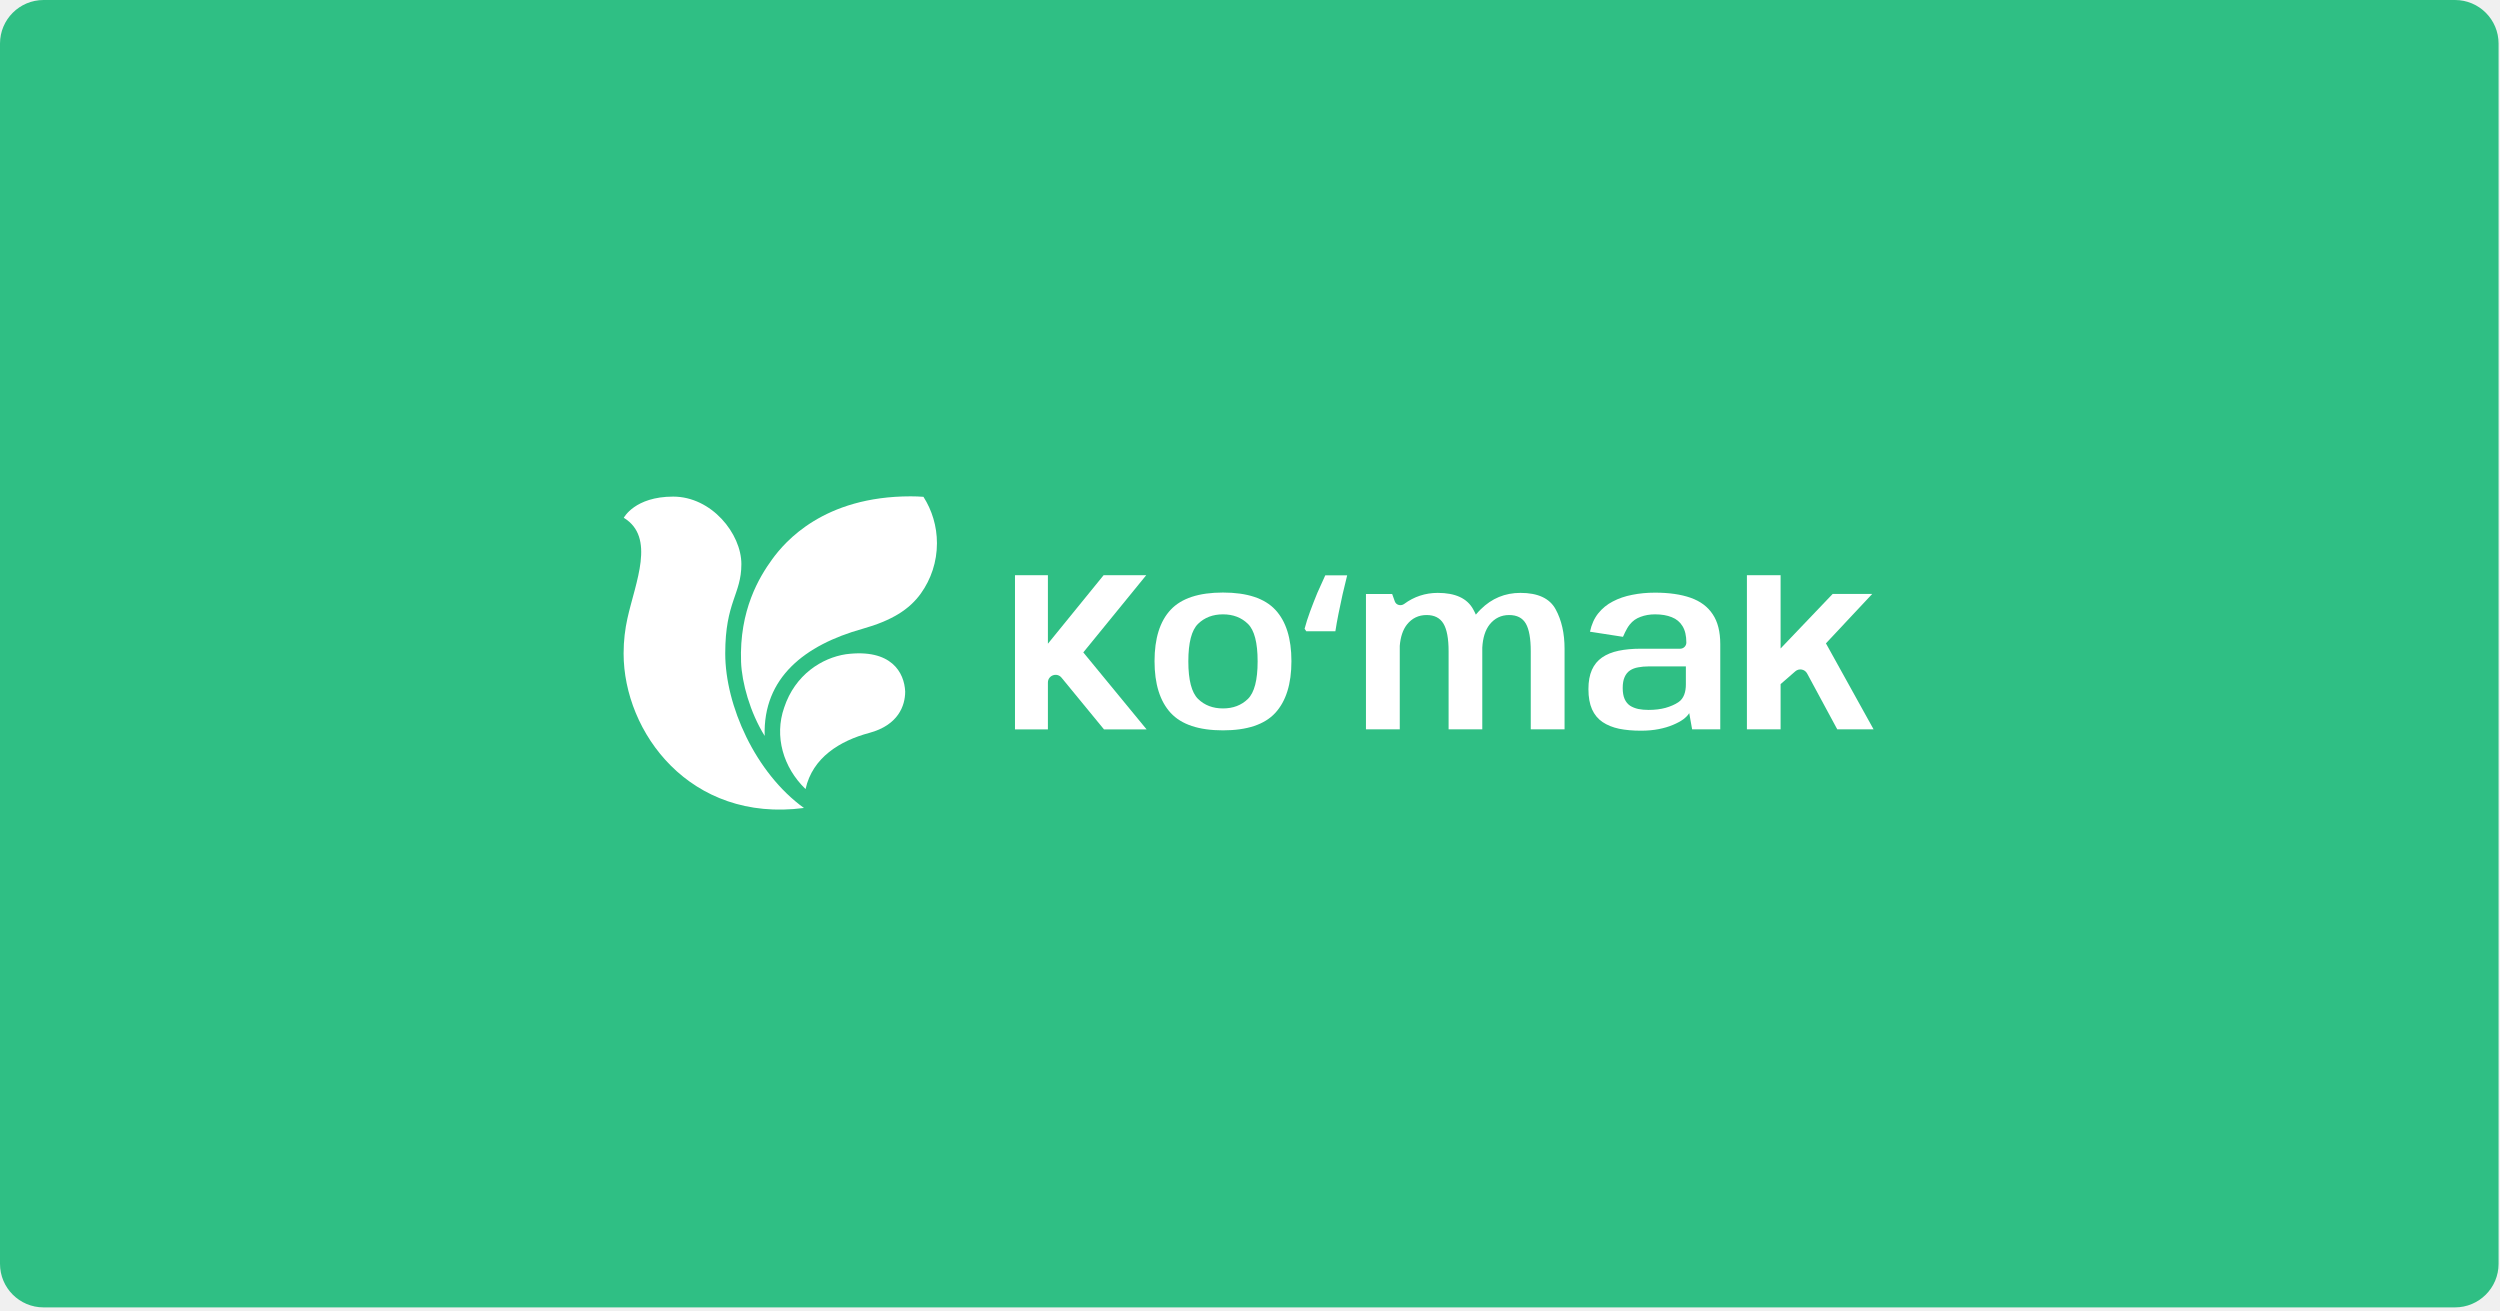
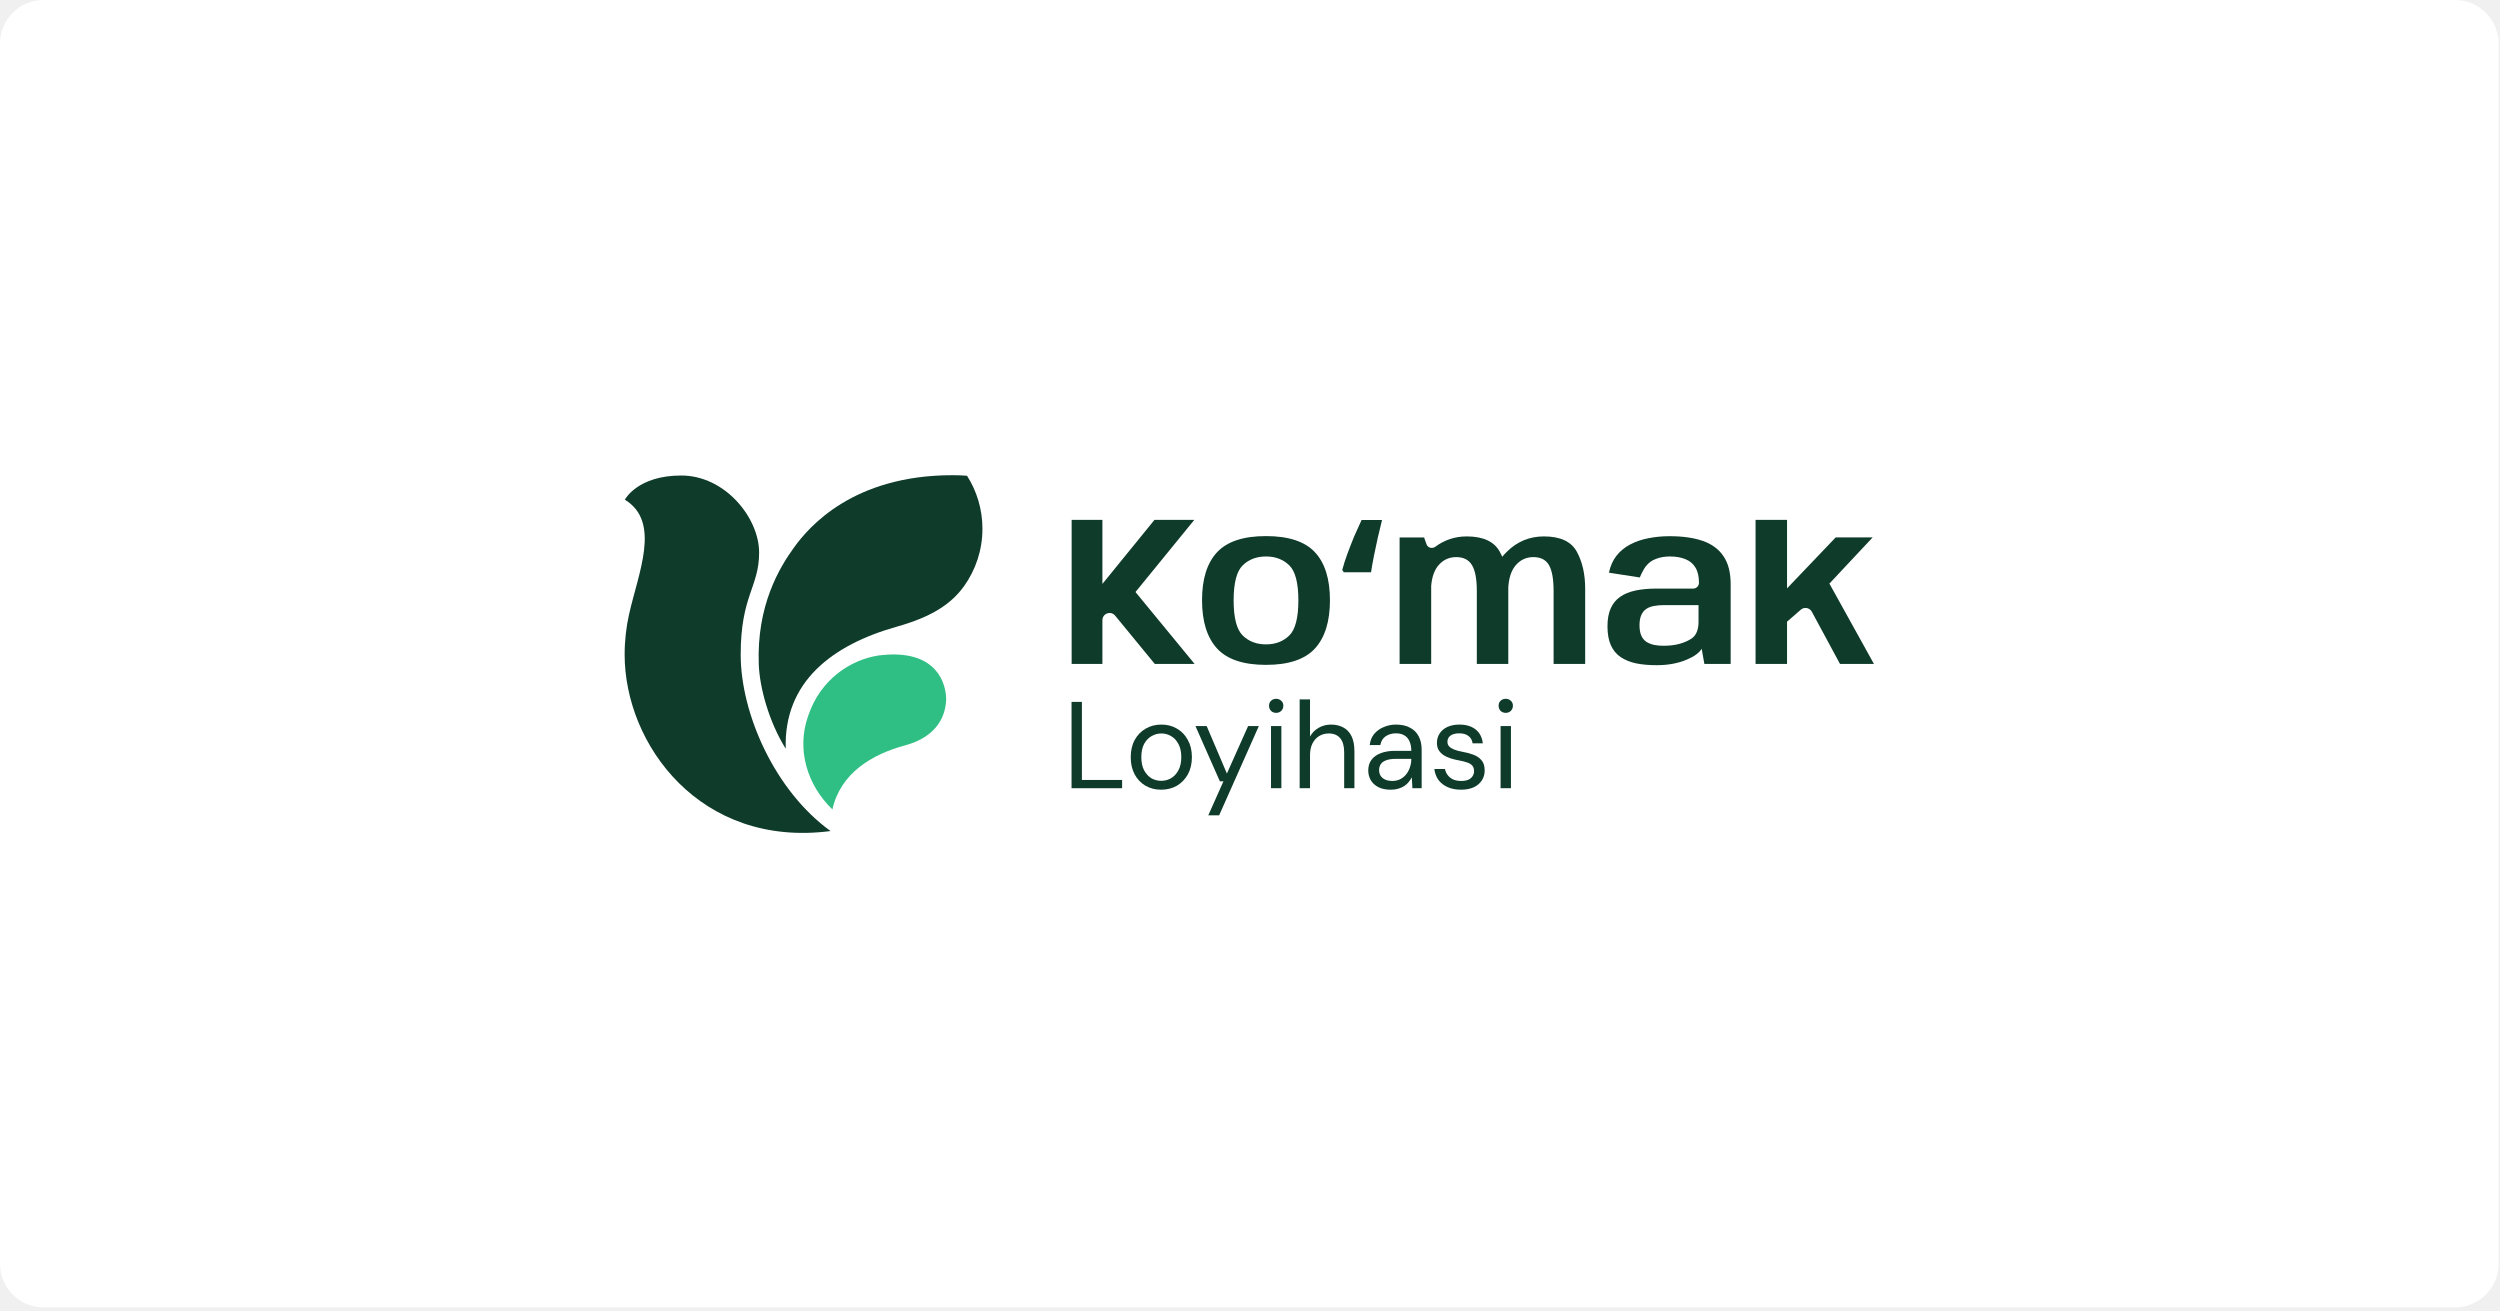
<svg xmlns="http://www.w3.org/2000/svg" width="494" height="259" viewBox="0 0 494 259" fill="none">
-   <rect width="258.341" height="493.718" rx="8.611" transform="matrix(-1.57652e-07 -1 -1 1.21196e-08 493.718 258.341)" fill="#2FBF84" />
-   <path d="M369.958 117.357L360.804 127.127L370.22 144.115H363.041L357.084 133.076C356.623 132.221 355.487 132.014 354.754 132.652L351.846 135.18V144.115H345.19L345.19 113.657H351.846L351.846 128.141L362.138 117.357H369.958Z" fill="white" />
-   <path d="M324.261 144.386C322.644 144.386 321.202 144.258 319.935 144.002C318.667 143.731 317.573 143.288 316.654 142.671C315.751 142.054 315.062 141.22 314.586 140.167C314.111 139.099 313.873 137.768 313.873 136.173C313.873 134.654 314.103 133.383 314.563 132.36C315.022 131.338 315.688 130.525 316.559 129.924C317.447 129.307 318.532 128.863 319.816 128.593C321.099 128.322 322.557 128.186 324.189 128.186H332.003C332.676 128.186 333.222 127.641 333.222 126.968C333.222 125.614 332.968 124.531 332.461 123.719C331.97 122.907 331.265 122.32 330.346 121.959C329.427 121.583 328.325 121.395 327.042 121.395C325.996 121.395 325.037 121.561 324.166 121.892C323.294 122.223 322.66 122.631 322.003 123.452C321.346 124.273 320.703 125.836 320.703 125.836L314.182 124.825C314.483 123.396 315.022 122.193 315.799 121.215C316.591 120.222 317.558 119.432 318.699 118.846C319.839 118.244 321.115 117.808 322.525 117.537C323.936 117.252 325.433 117.109 327.018 117.109C329.807 117.109 332.16 117.447 334.077 118.124C335.995 118.801 337.445 119.884 338.427 121.373C339.426 122.847 339.925 124.817 339.925 127.284V144.115H334.363L333.792 140.911C333.555 141.317 333.166 141.723 332.628 142.129C332.089 142.521 331.407 142.889 330.583 143.235C329.775 143.581 328.84 143.859 327.779 144.07C326.717 144.28 325.544 144.386 324.261 144.386ZM325.758 140.279C326.994 140.279 328.111 140.144 329.11 139.873C330.108 139.588 330.948 139.219 331.629 138.768C332.772 138.028 333.127 136.626 333.127 135.265V131.683H325.758C325.029 131.683 324.348 131.744 323.714 131.864C323.096 131.969 322.557 132.172 322.098 132.473C321.638 132.774 321.281 133.21 321.028 133.782C320.774 134.338 320.648 135.06 320.648 135.948C320.648 136.835 320.774 137.565 321.028 138.136C321.281 138.693 321.638 139.129 322.098 139.445C322.573 139.745 323.12 139.964 323.738 140.099C324.356 140.219 325.029 140.279 325.758 140.279Z" fill="white" />
-   <path d="M269.913 117.379V144.115H276.593V127.63C276.737 125.836 277.213 124.427 278.019 123.403C279.017 122.155 280.309 121.531 281.893 121.531C283.43 121.531 284.54 122.095 285.221 123.223C285.902 124.351 286.243 126.171 286.243 128.683V144.115H292.899V128.186C292.899 128.122 292.898 128.058 292.898 127.994C293.005 126.026 293.489 124.496 294.348 123.403C295.347 122.155 296.63 121.531 298.199 121.531C299.752 121.531 300.853 122.095 301.503 123.223C302.153 124.351 302.478 126.171 302.478 128.683V144.115H309.157V128.186C309.157 125.148 308.571 122.553 307.398 120.402C306.225 118.237 303.904 117.154 300.434 117.154C297.391 117.154 294.776 118.237 292.59 120.402C292.241 120.748 291.92 121.098 291.626 121.452C291.464 121.083 291.286 120.726 291.092 120.38C289.904 118.229 287.574 117.154 284.104 117.154C281.633 117.154 279.394 117.907 277.469 119.335C276.834 119.805 275.882 119.584 275.616 118.84L275.095 117.379H269.913Z" fill="white" />
-   <path d="M257.786 124.243C258.072 123.16 258.436 122.017 258.88 120.813C259.323 119.61 259.799 118.392 260.306 117.158C260.845 115.925 261.368 114.767 261.875 113.684H266.201C265.916 114.857 265.614 116.106 265.298 117.429C265.012 118.723 264.743 120.001 264.489 121.265C264.236 122.528 264.03 123.686 263.871 124.739H258.119L257.786 124.243Z" fill="white" />
-   <path d="M241.661 144.318C236.891 144.318 233.445 143.167 231.321 140.866C229.198 138.55 228.136 135.143 228.136 130.646C228.136 126.148 229.198 122.764 231.321 120.493C233.445 118.222 236.891 117.086 241.661 117.086C246.431 117.086 249.877 118.222 252.001 120.493C254.124 122.764 255.186 126.148 255.186 130.646C255.186 135.143 254.124 138.55 252.001 140.866C249.877 143.167 246.431 144.318 241.661 144.318ZM241.661 139.986C243.658 139.986 245.298 139.362 246.581 138.114C247.865 136.85 248.507 134.376 248.507 130.691C248.507 126.991 247.865 124.516 246.581 123.268C245.298 122.02 243.658 121.395 241.661 121.395C239.664 121.395 238.024 122.02 236.741 123.268C235.457 124.516 234.815 126.991 234.815 130.691C234.815 134.376 235.457 136.85 236.741 138.114C238.024 139.362 239.664 139.986 241.661 139.986Z" fill="white" />
-   <path d="M200.561 144.126V113.657H207.066V127.198L218.077 113.657L226.497 113.657L214.06 128.914L226.566 144.126H218.146L209.756 133.905C208.852 132.804 207.066 133.443 207.066 134.868V144.126H200.561Z" fill="white" />
-   <path fill-rule="evenodd" clip-rule="evenodd" d="M143.307 129.128C143.307 139.379 149.239 152.714 158.86 159.656C136.338 162.609 123.224 144.689 123.224 129.128C123.224 126.586 123.521 124.274 123.973 122.226C125.571 114.994 129.582 106.173 123.26 102.314C123.26 102.314 125.421 98.129 133.015 98.129C140.61 98.129 146.496 105.455 146.496 111.466C146.496 117.478 143.307 118.876 143.307 129.128Z" fill="white" />
-   <path fill-rule="evenodd" clip-rule="evenodd" d="M178.864 136.641C178.864 139.466 177.492 143.29 171.743 144.831C165.995 146.372 160.545 149.676 159.179 155.923C154.746 151.64 152.972 145.487 154.95 139.821C157.105 133.288 162.442 129.996 167.141 129.278C176.159 128.108 178.695 132.922 178.864 136.641Z" fill="white" />
-   <path fill-rule="evenodd" clip-rule="evenodd" d="M185.141 107.341C185.141 103.966 184.163 100.82 182.474 98.17C181.642 98.107 180.802 98.076 179.954 98.076C162.761 98.076 155.127 107.013 152.582 110.516C150.037 114.018 146.056 120.562 146.435 130.81C146.585 134.864 148.202 140.77 151.101 145.416C150.738 133.853 159.108 127.437 170.381 124.271C176.265 122.619 179.732 120.399 181.978 117.248C183.97 114.453 185.141 111.034 185.141 107.341Z" fill="white" />
+   <rect y="258.341" width="258.341" height="493.718" rx="8.611" transform="rotate(-90 0 258.341)" fill="white" />
+   <path d="M370.044 106.185L361.49 115.315L370.288 131.188H363.581L358.014 120.874C357.583 120.074 356.522 119.881 355.836 120.477L353.119 122.84V131.188H346.9L346.9 102.728H353.119L353.119 116.262L362.737 106.185H370.044Z" fill="#0E3B2A" />
+   <path d="M327.343 131.441C325.833 131.441 324.485 131.322 323.301 131.083C322.116 130.83 321.095 130.415 320.236 129.839C319.392 129.263 318.748 128.483 318.304 127.499C317.859 126.501 317.637 125.257 317.637 123.768C317.637 122.348 317.852 121.16 318.281 120.205C318.711 119.249 319.333 118.49 320.147 117.928C320.976 117.352 321.99 116.937 323.19 116.684C324.389 116.431 325.751 116.305 327.277 116.305H334.578C335.207 116.305 335.717 115.795 335.717 115.166C335.717 113.901 335.48 112.889 335.006 112.13C334.547 111.371 333.888 110.823 333.029 110.486C332.17 110.135 331.141 109.959 329.942 109.959C328.965 109.959 328.069 110.114 327.254 110.423C326.44 110.732 325.848 111.114 325.234 111.881C324.62 112.647 324.019 114.108 324.019 114.108L317.926 113.163C318.207 111.828 318.711 110.704 319.436 109.79C320.177 108.863 321.08 108.125 322.146 107.577C323.212 107.014 324.404 106.607 325.722 106.354C327.04 106.087 328.439 105.953 329.92 105.953C332.526 105.953 334.725 106.27 336.516 106.902C338.308 107.535 339.663 108.546 340.581 109.938C341.514 111.315 341.98 113.156 341.98 115.461V131.188H336.783L336.25 128.195C336.028 128.574 335.665 128.954 335.161 129.333C334.658 129.699 334.021 130.043 333.251 130.366C332.496 130.689 331.622 130.949 330.63 131.146C329.638 131.343 328.543 131.441 327.343 131.441ZM328.742 127.604C329.897 127.604 330.941 127.478 331.874 127.225C332.807 126.958 333.592 126.614 334.229 126.192C335.297 125.501 335.628 124.191 335.628 122.919V119.572H328.742C328.061 119.572 327.425 119.628 326.832 119.741C326.255 119.839 325.751 120.029 325.322 120.31C324.893 120.591 324.56 120.999 324.323 121.533C324.086 122.053 323.967 122.728 323.967 123.557C323.967 124.386 324.086 125.068 324.323 125.602C324.56 126.122 324.893 126.529 325.322 126.824C325.766 127.106 326.277 127.309 326.855 127.436C327.432 127.548 328.061 127.604 328.742 127.604Z" fill="#0E3B2A" />
+   <path d="M276.561 106.206V131.188H282.802V115.785C282.937 114.109 283.381 112.792 284.134 111.835C285.067 110.669 286.274 110.085 287.755 110.085C289.191 110.085 290.227 110.612 290.864 111.667C291.501 112.721 291.819 114.421 291.819 116.768V131.188H298.038V116.305C298.038 116.244 298.038 116.185 298.037 116.125C298.138 114.286 298.59 112.856 299.393 111.835C300.326 110.669 301.525 110.085 302.991 110.085C304.442 110.085 305.471 110.612 306.078 111.667C306.686 112.721 306.989 114.421 306.989 116.768V131.188H313.23V116.305C313.23 113.465 312.682 111.041 311.587 109.031C310.491 107.007 308.322 105.995 305.079 105.995C302.236 105.995 299.793 107.007 297.749 109.031C297.423 109.354 297.123 109.681 296.849 110.012C296.698 109.667 296.531 109.333 296.35 109.01C295.24 107 293.063 105.995 289.82 105.995C287.511 105.995 285.42 106.7 283.621 108.034C283.028 108.473 282.138 108.266 281.889 107.571L281.402 106.206H276.561Z" fill="#0E3B2A" />
+   <path d="M265.229 112.62C265.496 111.608 265.836 110.54 266.251 109.415C266.665 108.291 267.11 107.153 267.583 106C268.087 104.848 268.575 103.765 269.049 102.753H273.092C272.825 103.85 272.544 105.016 272.248 106.253C271.981 107.462 271.729 108.656 271.492 109.837C271.255 111.018 271.063 112.1 270.915 113.084H265.54L265.229 112.62Z" fill="#0E3B2A" />
+   <path d="M250.161 131.378C245.704 131.378 242.484 130.303 240.5 128.153C238.516 125.988 237.523 122.805 237.523 118.603C237.523 114.4 238.516 111.238 240.5 109.116C242.484 106.993 245.704 105.932 250.161 105.932C254.618 105.932 257.839 106.993 259.823 109.116C261.807 111.238 262.799 114.4 262.799 118.603C262.799 122.805 261.807 125.988 259.823 128.153C257.839 130.303 254.618 131.378 250.161 131.378ZM250.161 127.33C252.027 127.33 253.559 126.747 254.759 125.581C255.958 124.4 256.558 122.088 256.558 118.645C256.558 115.187 255.958 112.875 254.759 111.709C253.559 110.542 252.027 109.959 250.161 109.959C248.296 109.959 246.763 110.542 245.564 111.709C244.364 112.875 243.765 115.187 243.765 118.645C243.765 122.088 244.364 124.4 245.564 125.581C246.763 126.747 248.296 127.33 250.161 127.33Z" fill="#0E3B2A" />
+   <path d="M211.757 131.198V102.728H217.836V115.381L228.124 102.728L235.992 102.728L224.371 116.984L236.056 131.198H228.189L220.349 121.648C219.504 120.619 217.836 121.217 217.836 122.548V131.198H211.757Z" fill="#0E3B2A" />
+   <path d="M296.515 155.752V143.469H298.562V155.752H296.515ZM297.539 140.861C297.132 140.861 296.791 140.731 296.515 140.472C296.255 140.195 296.125 139.854 296.125 139.448C296.125 139.042 296.255 138.717 296.515 138.473C296.791 138.213 297.132 138.083 297.539 138.083C297.928 138.083 298.262 138.213 298.538 138.473C298.814 138.717 298.952 139.042 298.952 139.448C298.952 139.854 298.814 140.195 298.538 140.472C298.262 140.731 297.928 140.861 297.539 140.861Z" fill="#0E3B2A" />
+   <path d="M288.717 156.045C287.693 156.045 286.8 155.874 286.036 155.533C285.289 155.192 284.687 154.721 284.232 154.119C283.794 153.502 283.526 152.779 283.428 151.95H285.524C285.605 152.373 285.776 152.763 286.036 153.12C286.296 153.478 286.645 153.77 287.084 153.998C287.539 154.209 288.091 154.314 288.741 154.314C289.31 154.314 289.781 154.233 290.155 154.071C290.528 153.892 290.805 153.656 290.983 153.364C291.178 153.071 291.276 152.755 291.276 152.413C291.276 151.91 291.154 151.528 290.91 151.268C290.683 151.008 290.342 150.805 289.887 150.659C289.432 150.496 288.879 150.358 288.229 150.244C287.693 150.147 287.165 150.017 286.645 149.854C286.125 149.692 285.662 149.481 285.256 149.221C284.85 148.945 284.525 148.611 284.281 148.222C284.054 147.832 283.94 147.352 283.94 146.784C283.94 146.085 284.119 145.468 284.476 144.931C284.834 144.379 285.345 143.948 286.012 143.64C286.694 143.331 287.482 143.177 288.376 143.177C289.692 143.177 290.756 143.493 291.568 144.127C292.381 144.761 292.86 145.679 293.006 146.881H290.983C290.902 146.264 290.634 145.784 290.179 145.443C289.74 145.086 289.131 144.907 288.351 144.907C287.588 144.907 287.003 145.061 286.596 145.37C286.207 145.679 286.012 146.085 286.012 146.589C286.012 146.914 286.117 147.206 286.328 147.466C286.556 147.71 286.881 147.921 287.303 148.1C287.742 148.278 288.278 148.425 288.912 148.538C289.724 148.685 290.463 148.88 291.13 149.123C291.796 149.367 292.332 149.733 292.738 150.22C293.161 150.691 293.372 151.365 293.372 152.243C293.372 153.006 293.177 153.673 292.787 154.241C292.413 154.81 291.877 155.257 291.178 155.582C290.48 155.89 289.659 156.045 288.717 156.045Z" fill="#0E3B2A" />
+   <path d="M274.827 156.045C273.836 156.045 273.007 155.874 272.341 155.533C271.675 155.175 271.179 154.712 270.854 154.144C270.529 153.559 270.367 152.925 270.367 152.243C270.367 151.414 270.578 150.716 271 150.147C271.439 149.562 272.048 149.123 272.828 148.831C273.624 148.522 274.559 148.368 275.631 148.368H278.872C278.872 147.604 278.75 146.97 278.507 146.467C278.279 145.947 277.938 145.557 277.483 145.297C277.044 145.037 276.492 144.907 275.826 144.907C275.046 144.907 274.372 145.102 273.803 145.492C273.234 145.882 272.885 146.459 272.755 147.222H270.659C270.757 146.345 271.049 145.614 271.537 145.029C272.04 144.428 272.674 143.973 273.437 143.664C274.201 143.339 274.997 143.177 275.826 143.177C276.963 143.177 277.906 143.388 278.653 143.81C279.417 144.216 279.985 144.793 280.359 145.541C280.733 146.272 280.919 147.141 280.919 148.148V155.752H279.092L278.97 153.583C278.807 153.924 278.596 154.249 278.336 154.558C278.092 154.851 277.8 155.11 277.459 155.338C277.118 155.549 276.728 155.72 276.289 155.85C275.867 155.98 275.379 156.045 274.827 156.045ZM275.143 154.314C275.712 154.314 276.224 154.201 276.679 153.973C277.15 153.729 277.548 153.404 277.873 152.998C278.198 152.576 278.442 152.113 278.604 151.609C278.783 151.105 278.872 150.577 278.872 150.025V149.952H275.802C275.005 149.952 274.364 150.049 273.876 150.244C273.389 150.423 273.039 150.683 272.828 151.024C272.617 151.349 272.511 151.723 272.511 152.145C272.511 152.584 272.609 152.966 272.804 153.291C273.015 153.616 273.316 153.868 273.706 154.046C274.112 154.225 274.591 154.314 275.143 154.314Z" fill="#0E3B2A" />
+   <path d="M256.812 155.752V138.205H258.859V145.541C259.265 144.809 259.834 144.233 260.565 143.81C261.312 143.388 262.124 143.177 263.002 143.177C263.944 143.177 264.765 143.372 265.463 143.762C266.162 144.135 266.698 144.712 267.072 145.492C267.446 146.272 267.632 147.255 267.632 148.441V155.752H265.61V148.66C265.61 147.425 265.35 146.499 264.83 145.882C264.31 145.248 263.554 144.931 262.563 144.931C261.865 144.931 261.231 145.102 260.662 145.443C260.11 145.784 259.671 146.272 259.346 146.905C259.021 147.539 258.859 148.319 258.859 149.245V155.752H256.812Z" fill="#0E3B2A" />
+   <path d="M251.152 155.752V143.469H253.199V155.752H251.152ZM252.175 140.861C251.769 140.861 251.428 140.731 251.152 140.472C250.892 140.195 250.762 139.854 250.762 139.448C250.762 139.042 250.892 138.717 251.152 138.473C251.428 138.213 251.769 138.083 252.175 138.083C252.565 138.083 252.898 138.213 253.174 138.473C253.451 138.717 253.589 139.042 253.589 139.448C253.589 139.854 253.451 140.195 253.174 140.472C252.898 140.731 252.565 140.861 252.175 140.861Z" fill="#0E3B2A" />
+   <path d="M238.755 161.114L241.753 154.388H241.046L236.22 143.469H238.438L242.435 152.852L246.627 143.469H248.747L240.9 161.114H238.755Z" fill="#0E3B2A" />
+   <path d="M229.427 156.045C228.29 156.045 227.266 155.785 226.356 155.265C225.446 154.729 224.731 153.981 224.212 153.023C223.692 152.048 223.432 150.919 223.432 149.635C223.432 148.319 223.692 147.182 224.212 146.223C224.748 145.248 225.471 144.501 226.381 143.981C227.307 143.445 228.338 143.177 229.476 143.177C230.646 143.177 231.677 143.445 232.571 143.981C233.481 144.501 234.196 145.248 234.716 146.223C235.252 147.182 235.52 148.311 235.52 149.611C235.52 150.91 235.252 152.048 234.716 153.023C234.179 153.981 233.456 154.729 232.547 155.265C231.637 155.785 230.597 156.045 229.427 156.045ZM229.451 154.29C230.15 154.29 230.8 154.119 231.401 153.778C232.002 153.421 232.49 152.893 232.863 152.194C233.237 151.495 233.424 150.634 233.424 149.611C233.424 148.571 233.237 147.71 232.863 147.027C232.506 146.329 232.027 145.809 231.425 145.468C230.841 145.11 230.191 144.931 229.476 144.931C228.793 144.931 228.143 145.11 227.526 145.468C226.925 145.809 226.437 146.329 226.064 147.027C225.706 147.71 225.528 148.571 225.528 149.611C225.528 150.634 225.706 151.495 226.064 152.194C226.437 152.893 226.917 153.421 227.502 153.778C228.103 154.119 228.753 154.29 229.451 154.29Z" fill="#0E3B2A" />
+   <path d="M211.737 155.752V138.692H213.784V154.119H221.729V155.752H211.737Z" fill="#0E3B2A" />
+   <path fill-rule="evenodd" clip-rule="evenodd" d="M146.361 129.356C146.361 141.061 153.135 156.287 164.12 164.215C138.404 167.586 123.429 147.124 123.429 129.356C123.429 126.454 123.768 123.814 124.285 121.475C126.109 113.217 130.689 103.145 123.47 98.739C123.47 98.739 125.938 93.96 134.609 93.96C143.281 93.96 150.002 102.325 150.002 109.189C150.002 116.053 146.361 117.65 146.361 129.356Z" fill="#0E3B2A" />
+   <path fill-rule="evenodd" clip-rule="evenodd" d="M186.961 137.935C186.961 141.161 185.395 145.527 178.831 147.286C172.268 149.046 166.044 152.819 164.485 159.952C159.422 155.062 157.397 148.036 159.655 141.566C162.117 134.106 168.211 130.348 173.577 129.528C183.873 128.191 186.769 133.689 186.961 137.935Z" fill="#2FBF84" />
+   <path fill-rule="evenodd" clip-rule="evenodd" d="M194.13 104.479C194.13 100.625 193.013 97.033 191.084 94.007C190.134 93.935 189.175 93.899 188.207 93.899C168.575 93.899 159.858 104.105 156.952 108.104C154.046 112.103 149.5 119.575 149.933 131.277C150.104 135.906 151.951 142.649 155.261 147.955C154.846 134.752 164.404 127.425 177.276 123.81C183.994 121.923 187.954 119.389 190.518 115.791C192.792 112.6 194.13 108.696 194.13 104.479Z" fill="#0E3B2A" />
</svg>
